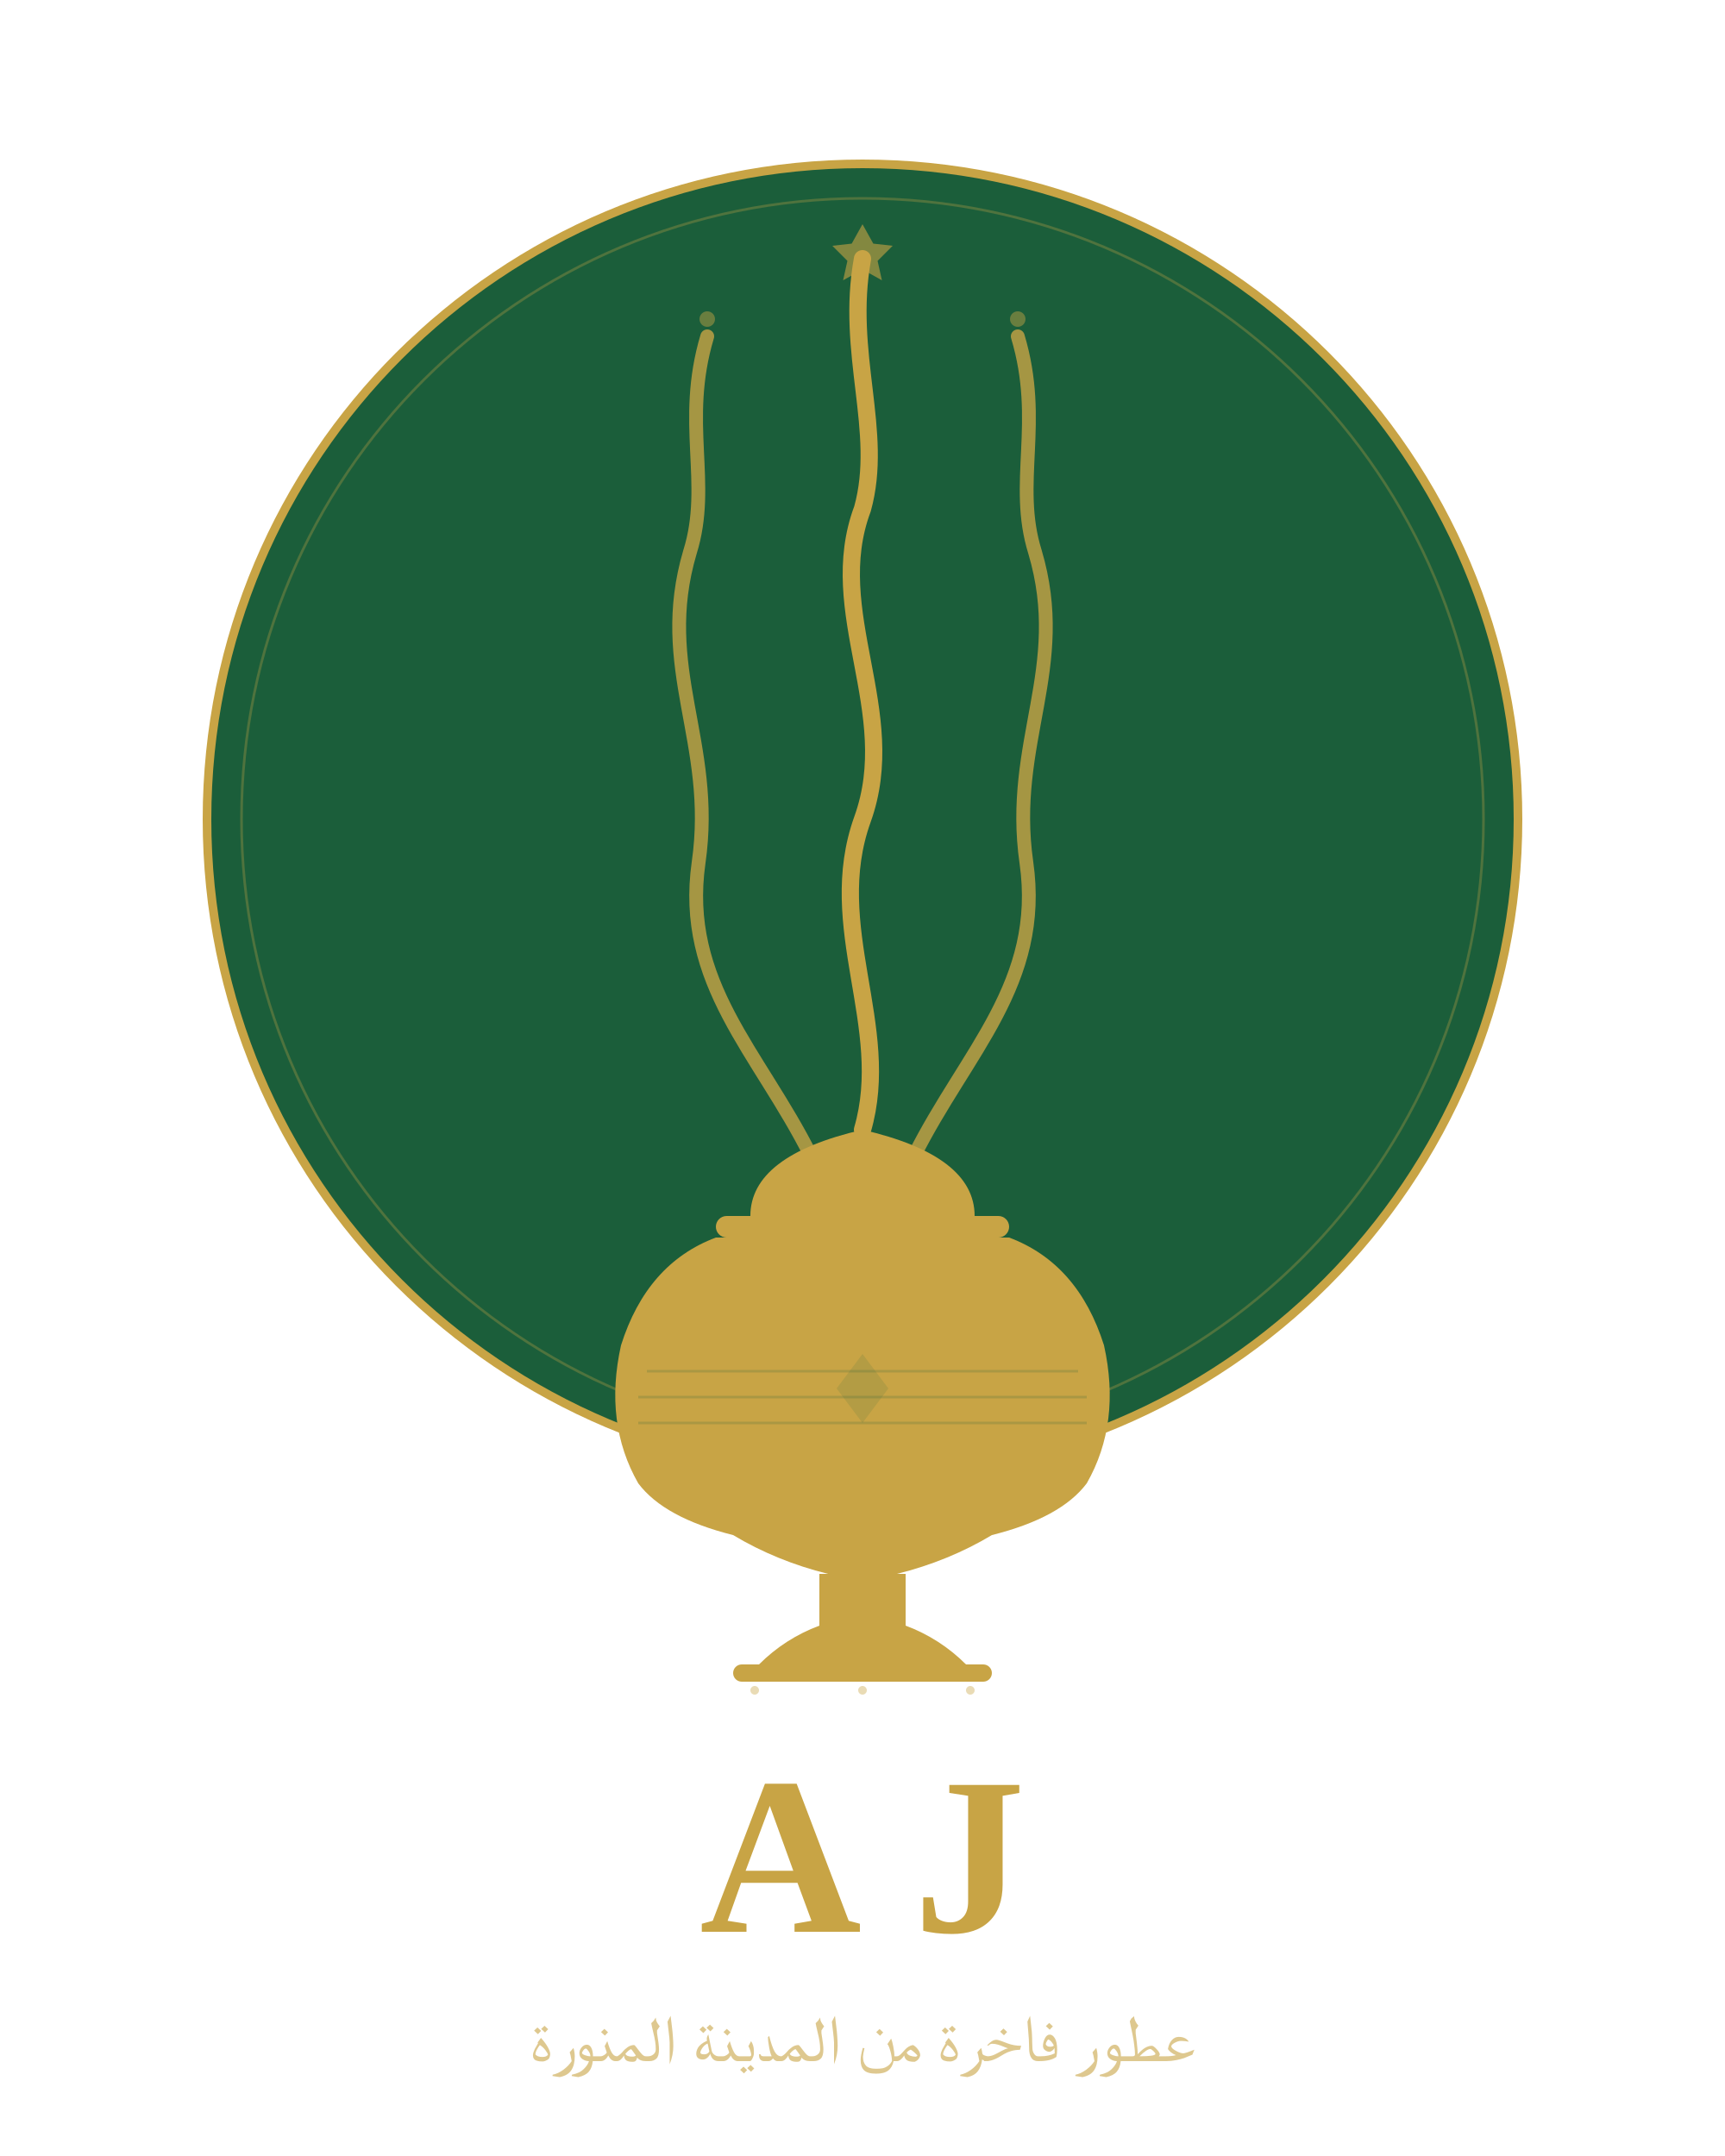
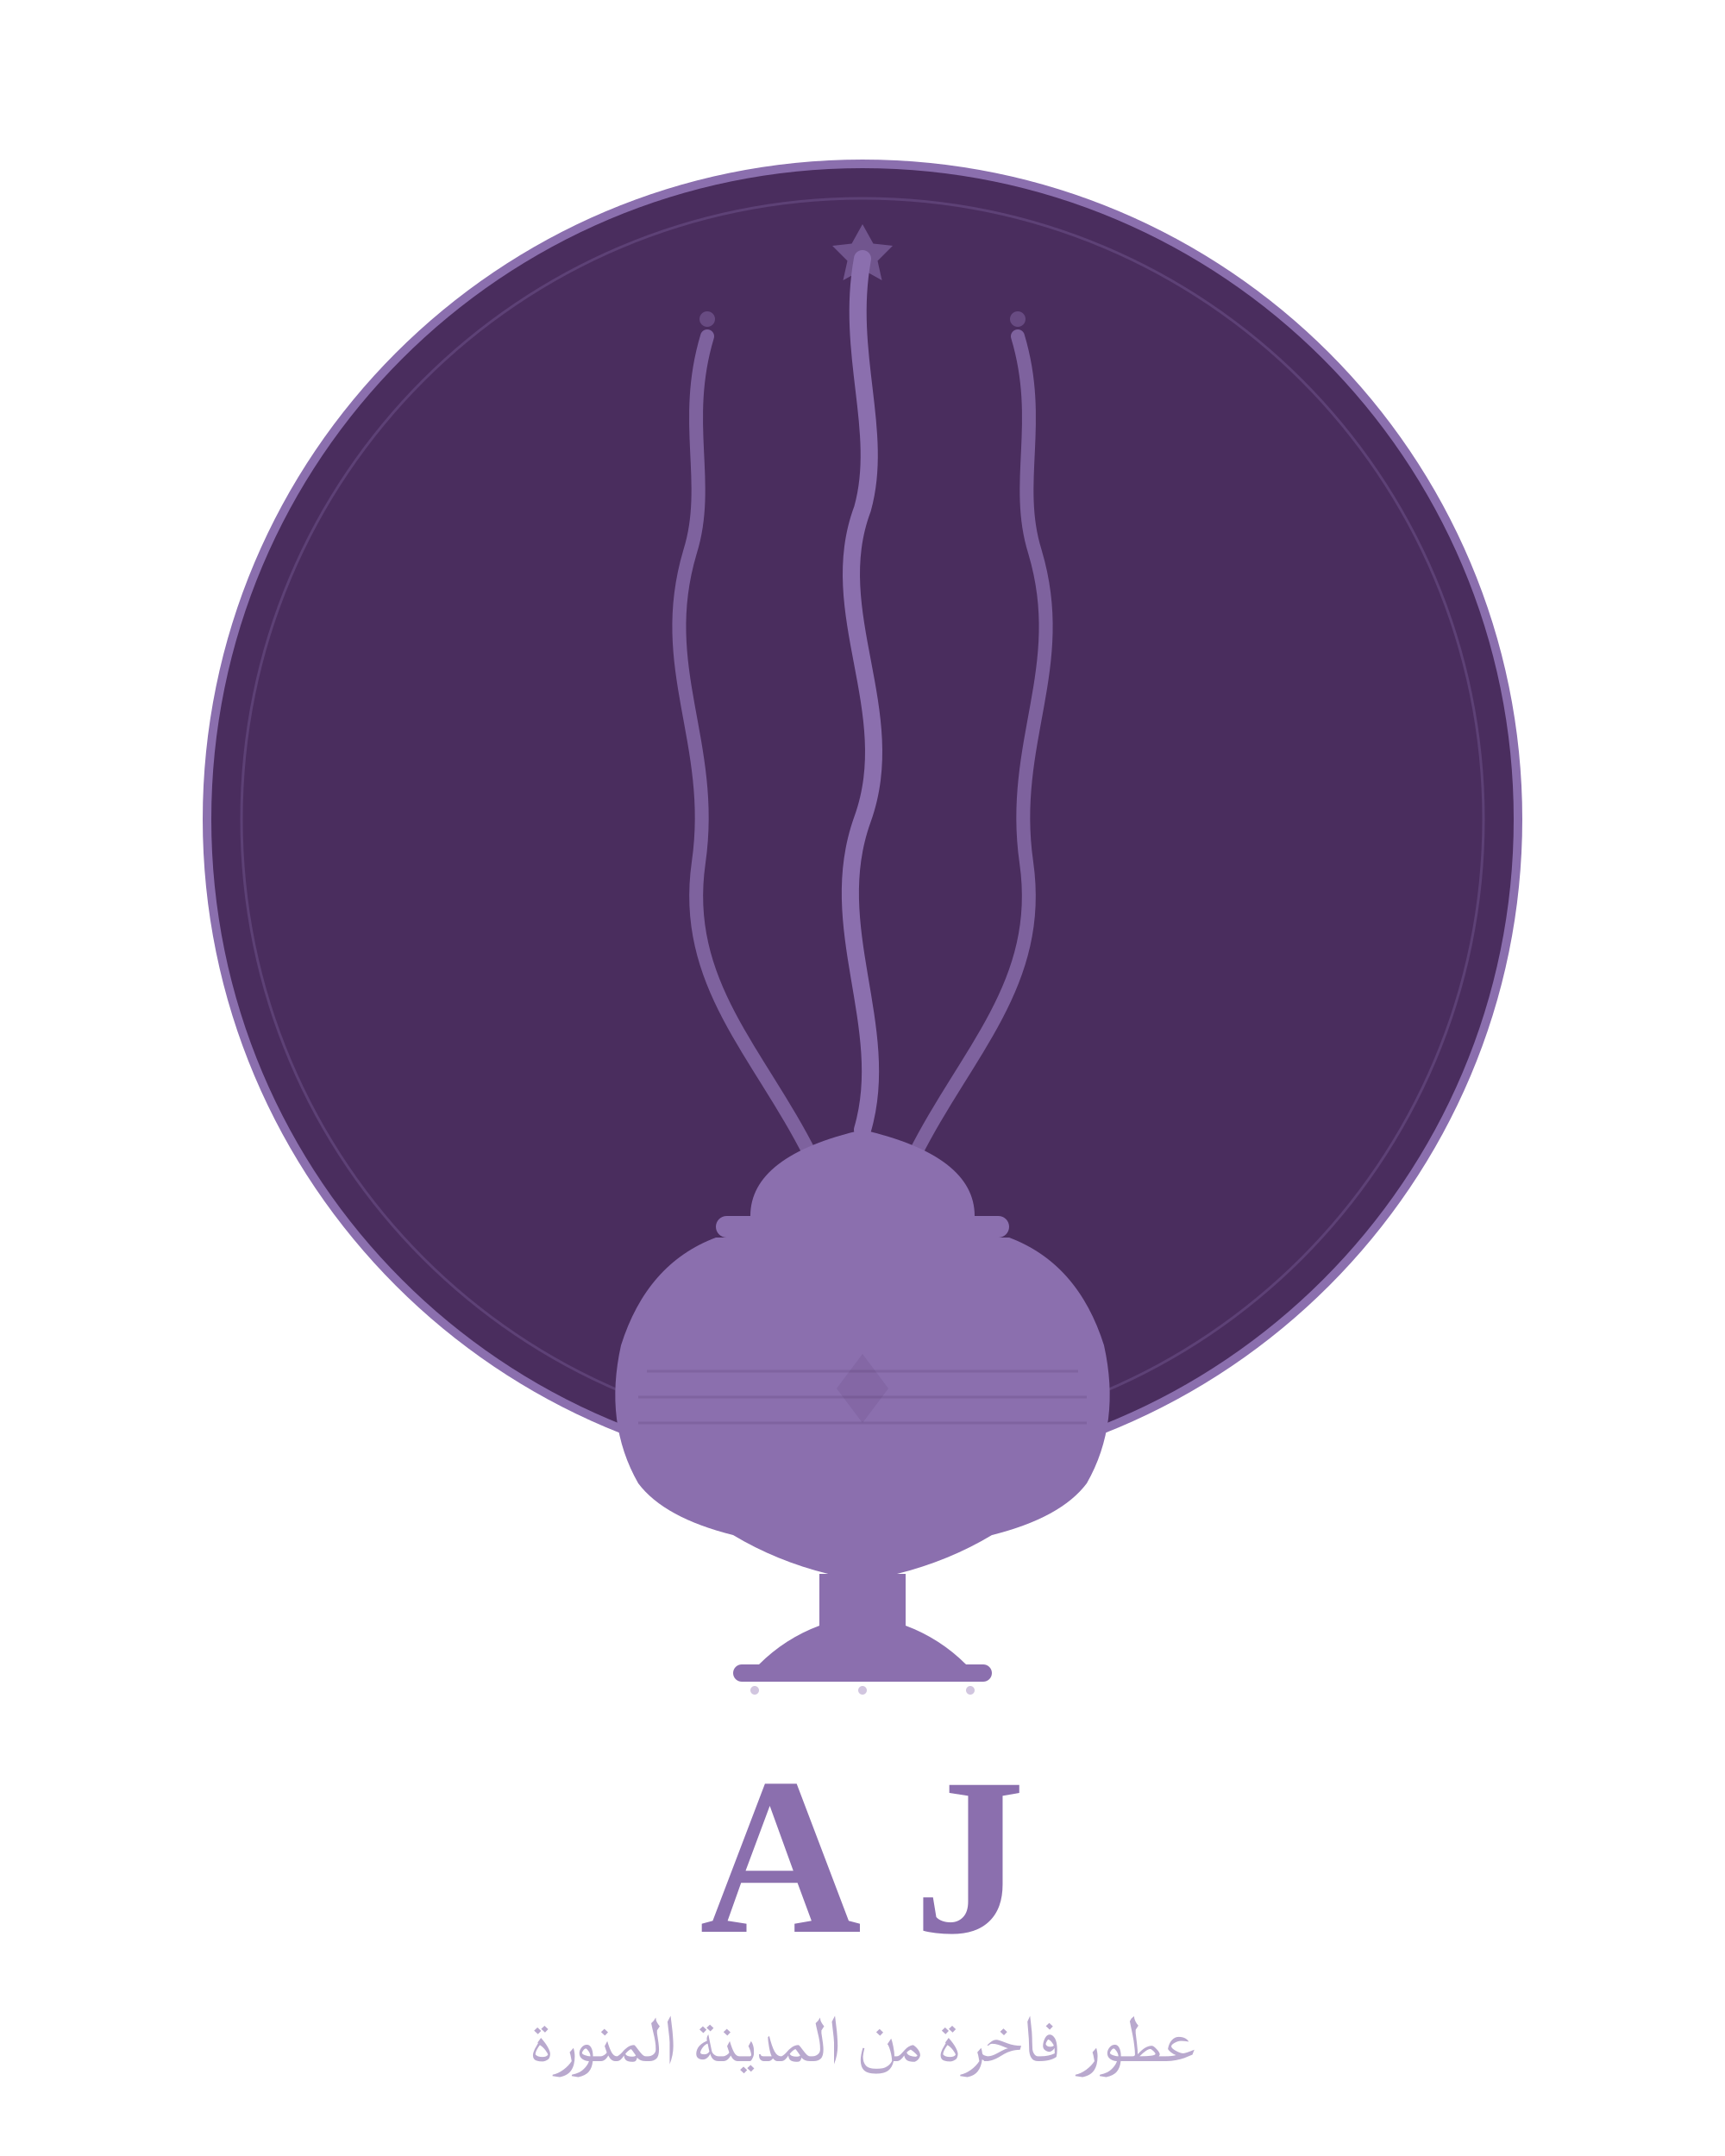
<svg xmlns="http://www.w3.org/2000/svg" viewBox="0 0 400 500">
  <defs>
    <style>
      :root {
-         --aj-green: #1B5E3A;
-         --aj-gold: #C8A445;
-         --aj-cream: #F5F0E8;
-         --aj-brown: #5C3A1E;
-         --aj-charcoal: #1A1A1A;
-         --aj-palm: #2D7A4F;
-         --aj-soft-gold: #E8D5A3;
+         --aj-plum: #4A2D5E;
+         --aj-lavender: #8B6FAE;
+         --aj-cream: #F8F4F0;
+         --aj-sand: #D4A574;
+         --aj-night: #1A1520;
+         --aj-palm: #6B4D8A;
+         --aj-soft-lavender: #C8B8D8;
      }
      .brand-name {
        font-family: 'Playfair Display', Georgia, 'Times New Roman', serif;
        font-weight: 700;
        letter-spacing: 12px;
      }
      .brand-subtitle {
        font-family: 'Amiri', 'Traditional Arabic', serif;
        font-weight: 400;
      }
    </style>
  </defs>
  <g id="emblem">
-     <circle cx="200" cy="190" r="152" fill="#1B5E3A" />
-     <circle cx="200" cy="190" r="152" fill="none" stroke="#C8A445" stroke-width="2" />
-     <circle cx="200" cy="190" r="144" fill="none" stroke="#C8A445" stroke-width="0.6" opacity="0.3" />
-     <path d="M 200,262              C 207,238 191,215 200,190              C 209,165 191,142 200,118              C 205,100 196,82 200,60" fill="none" stroke="#C8A445" stroke-width="4" stroke-linecap="round" />
-     <path d="M 188,268              C 176,244 158,228 162,200              C 166,172 152,155 160,128              C 165,112 158,98 164,78" fill="none" stroke="#C8A445" stroke-width="3.2" stroke-linecap="round" opacity="0.8" />
-     <path d="M 212,268              C 224,244 242,228 238,200              C 234,172 248,155 240,128              C 235,112 242,98 236,78" fill="none" stroke="#C8A445" stroke-width="3.2" stroke-linecap="round" opacity="0.8" />
-     <polygon points="200,52 202.5,56.5 207,57 203.5,60.5 204.5,65 200,62.5 195.5,65 196.5,60.5 193,57 197.5,56.5" fill="#C8A445" opacity="0.6" />
-     <circle cx="164" cy="74" r="1.8" fill="#C8A445" opacity="0.45" />
-     <circle cx="236" cy="74" r="1.8" fill="#C8A445" opacity="0.45" />
-     <path d="M 200,262              Q 174,268 174,282              L 226,282              Q 226,268 200,262 Z" fill="#C8A445" />
-     <rect x="166" y="282" width="68" height="5" rx="2.5" fill="#C8A445" />
-     <path d="M 166,287              Q 150,293 144,312              Q 140,330 148,344              Q 154,352 170,356              L 230,356              Q 246,352 252,344              Q 260,330 256,312              Q 250,293 234,287              Z" fill="#C8A445" />
-     <line x1="150" y1="318" x2="250" y2="318" stroke="#1B5E3A" stroke-width="0.6" opacity="0.18" />
-     <line x1="148" y1="324" x2="252" y2="324" stroke="#1B5E3A" stroke-width="0.6" opacity="0.18" />
-     <line x1="148" y1="330" x2="252" y2="330" stroke="#1B5E3A" stroke-width="0.6" opacity="0.18" />
-     <polygon points="200,314 206,322 200,330 194,322" fill="#1B5E3A" opacity="0.12" />
-     <path d="M 170,356              Q 180,362 192,365              L 208,365              Q 220,362 230,356" fill="#C8A445" />
-     <rect x="190" y="365" width="20" height="12" fill="#C8A445" />
-     <path d="M 190,377              Q 182,380 176,386              L 224,386              Q 218,380 210,377 Z" fill="#C8A445" />
-     <rect x="170" y="386" width="60" height="4" rx="2" fill="#C8A445" />
-     <circle cx="175" cy="392" r="1" fill="#C8A445" opacity="0.4" />
-     <circle cx="200" cy="392" r="1" fill="#C8A445" opacity="0.4" />
-     <circle cx="225" cy="392" r="1" fill="#C8A445" opacity="0.4" />
+     <circle cx="200" cy="190" r="152" fill="#4A2D5E" />
+     <circle cx="200" cy="190" r="152" fill="none" stroke="#8B6FAE" stroke-width="2" />
+     <circle cx="200" cy="190" r="144" fill="none" stroke="#8B6FAE" stroke-width="0.6" opacity="0.3" />
+     <path d="M 200,262              C 207,238 191,215 200,190              C 209,165 191,142 200,118              C 205,100 196,82 200,60" fill="none" stroke="#8B6FAE" stroke-width="4" stroke-linecap="round" />
+     <path d="M 188,268              C 176,244 158,228 162,200              C 166,172 152,155 160,128              C 165,112 158,98 164,78" fill="none" stroke="#8B6FAE" stroke-width="3.2" stroke-linecap="round" opacity="0.8" />
+     <path d="M 212,268              C 224,244 242,228 238,200              C 234,172 248,155 240,128              C 235,112 242,98 236,78" fill="none" stroke="#8B6FAE" stroke-width="3.2" stroke-linecap="round" opacity="0.8" />
+     <polygon points="200,52 202.5,56.5 207,57 203.5,60.5 204.5,65 200,62.5 195.5,65 196.5,60.5 193,57 197.5,56.5" fill="#8B6FAE" opacity="0.6" />
+     <circle cx="164" cy="74" r="1.8" fill="#8B6FAE" opacity="0.45" />
+     <circle cx="236" cy="74" r="1.8" fill="#8B6FAE" opacity="0.45" />
+     <path d="M 200,262              Q 174,268 174,282              L 226,282              Q 226,268 200,262 Z" fill="#8B6FAE" />
+     <rect x="166" y="282" width="68" height="5" rx="2.5" fill="#8B6FAE" />
+     <path d="M 166,287              Q 150,293 144,312              Q 140,330 148,344              Q 154,352 170,356              L 230,356              Q 246,352 252,344              Q 260,330 256,312              Q 250,293 234,287              Z" fill="#8B6FAE" />
+     <line x1="150" y1="318" x2="250" y2="318" stroke="#4A2D5E" stroke-width="0.6" opacity="0.18" />
+     <line x1="148" y1="324" x2="252" y2="324" stroke="#4A2D5E" stroke-width="0.6" opacity="0.18" />
+     <line x1="148" y1="330" x2="252" y2="330" stroke="#4A2D5E" stroke-width="0.6" opacity="0.18" />
+     <polygon points="200,314 206,322 200,330 194,322" fill="#4A2D5E" opacity="0.12" />
+     <path d="M 170,356              Q 180,362 192,365              L 208,365              Q 220,362 230,356" fill="#8B6FAE" />
+     <rect x="190" y="365" width="20" height="12" fill="#8B6FAE" />
+     <path d="M 190,377              Q 182,380 176,386              L 224,386              Q 218,380 210,377 Z" fill="#8B6FAE" />
+     <rect x="170" y="386" width="60" height="4" rx="2" fill="#8B6FAE" />
+     <circle cx="175" cy="392" r="1" fill="#8B6FAE" opacity="0.4" />
+     <circle cx="200" cy="392" r="1" fill="#8B6FAE" opacity="0.4" />
+     <circle cx="225" cy="392" r="1" fill="#8B6FAE" opacity="0.4" />
  </g>
-   <text x="200" y="448" text-anchor="middle" class="brand-name" font-size="52" fill="#C8A445">AJ</text>
-   <text x="200" y="478" text-anchor="middle" class="brand-subtitle" font-size="15" fill="#C8A445" opacity="0.6">عطور فاخرة من المدينة المنورة</text>
+   <text x="200" y="448" text-anchor="middle" class="brand-name" font-size="52" fill="#8B6FAE">AJ</text>
+   <text x="200" y="478" text-anchor="middle" class="brand-subtitle" font-size="15" fill="#8B6FAE" opacity="0.6">عطور فاخرة من المدينة المنورة</text>
</svg>
